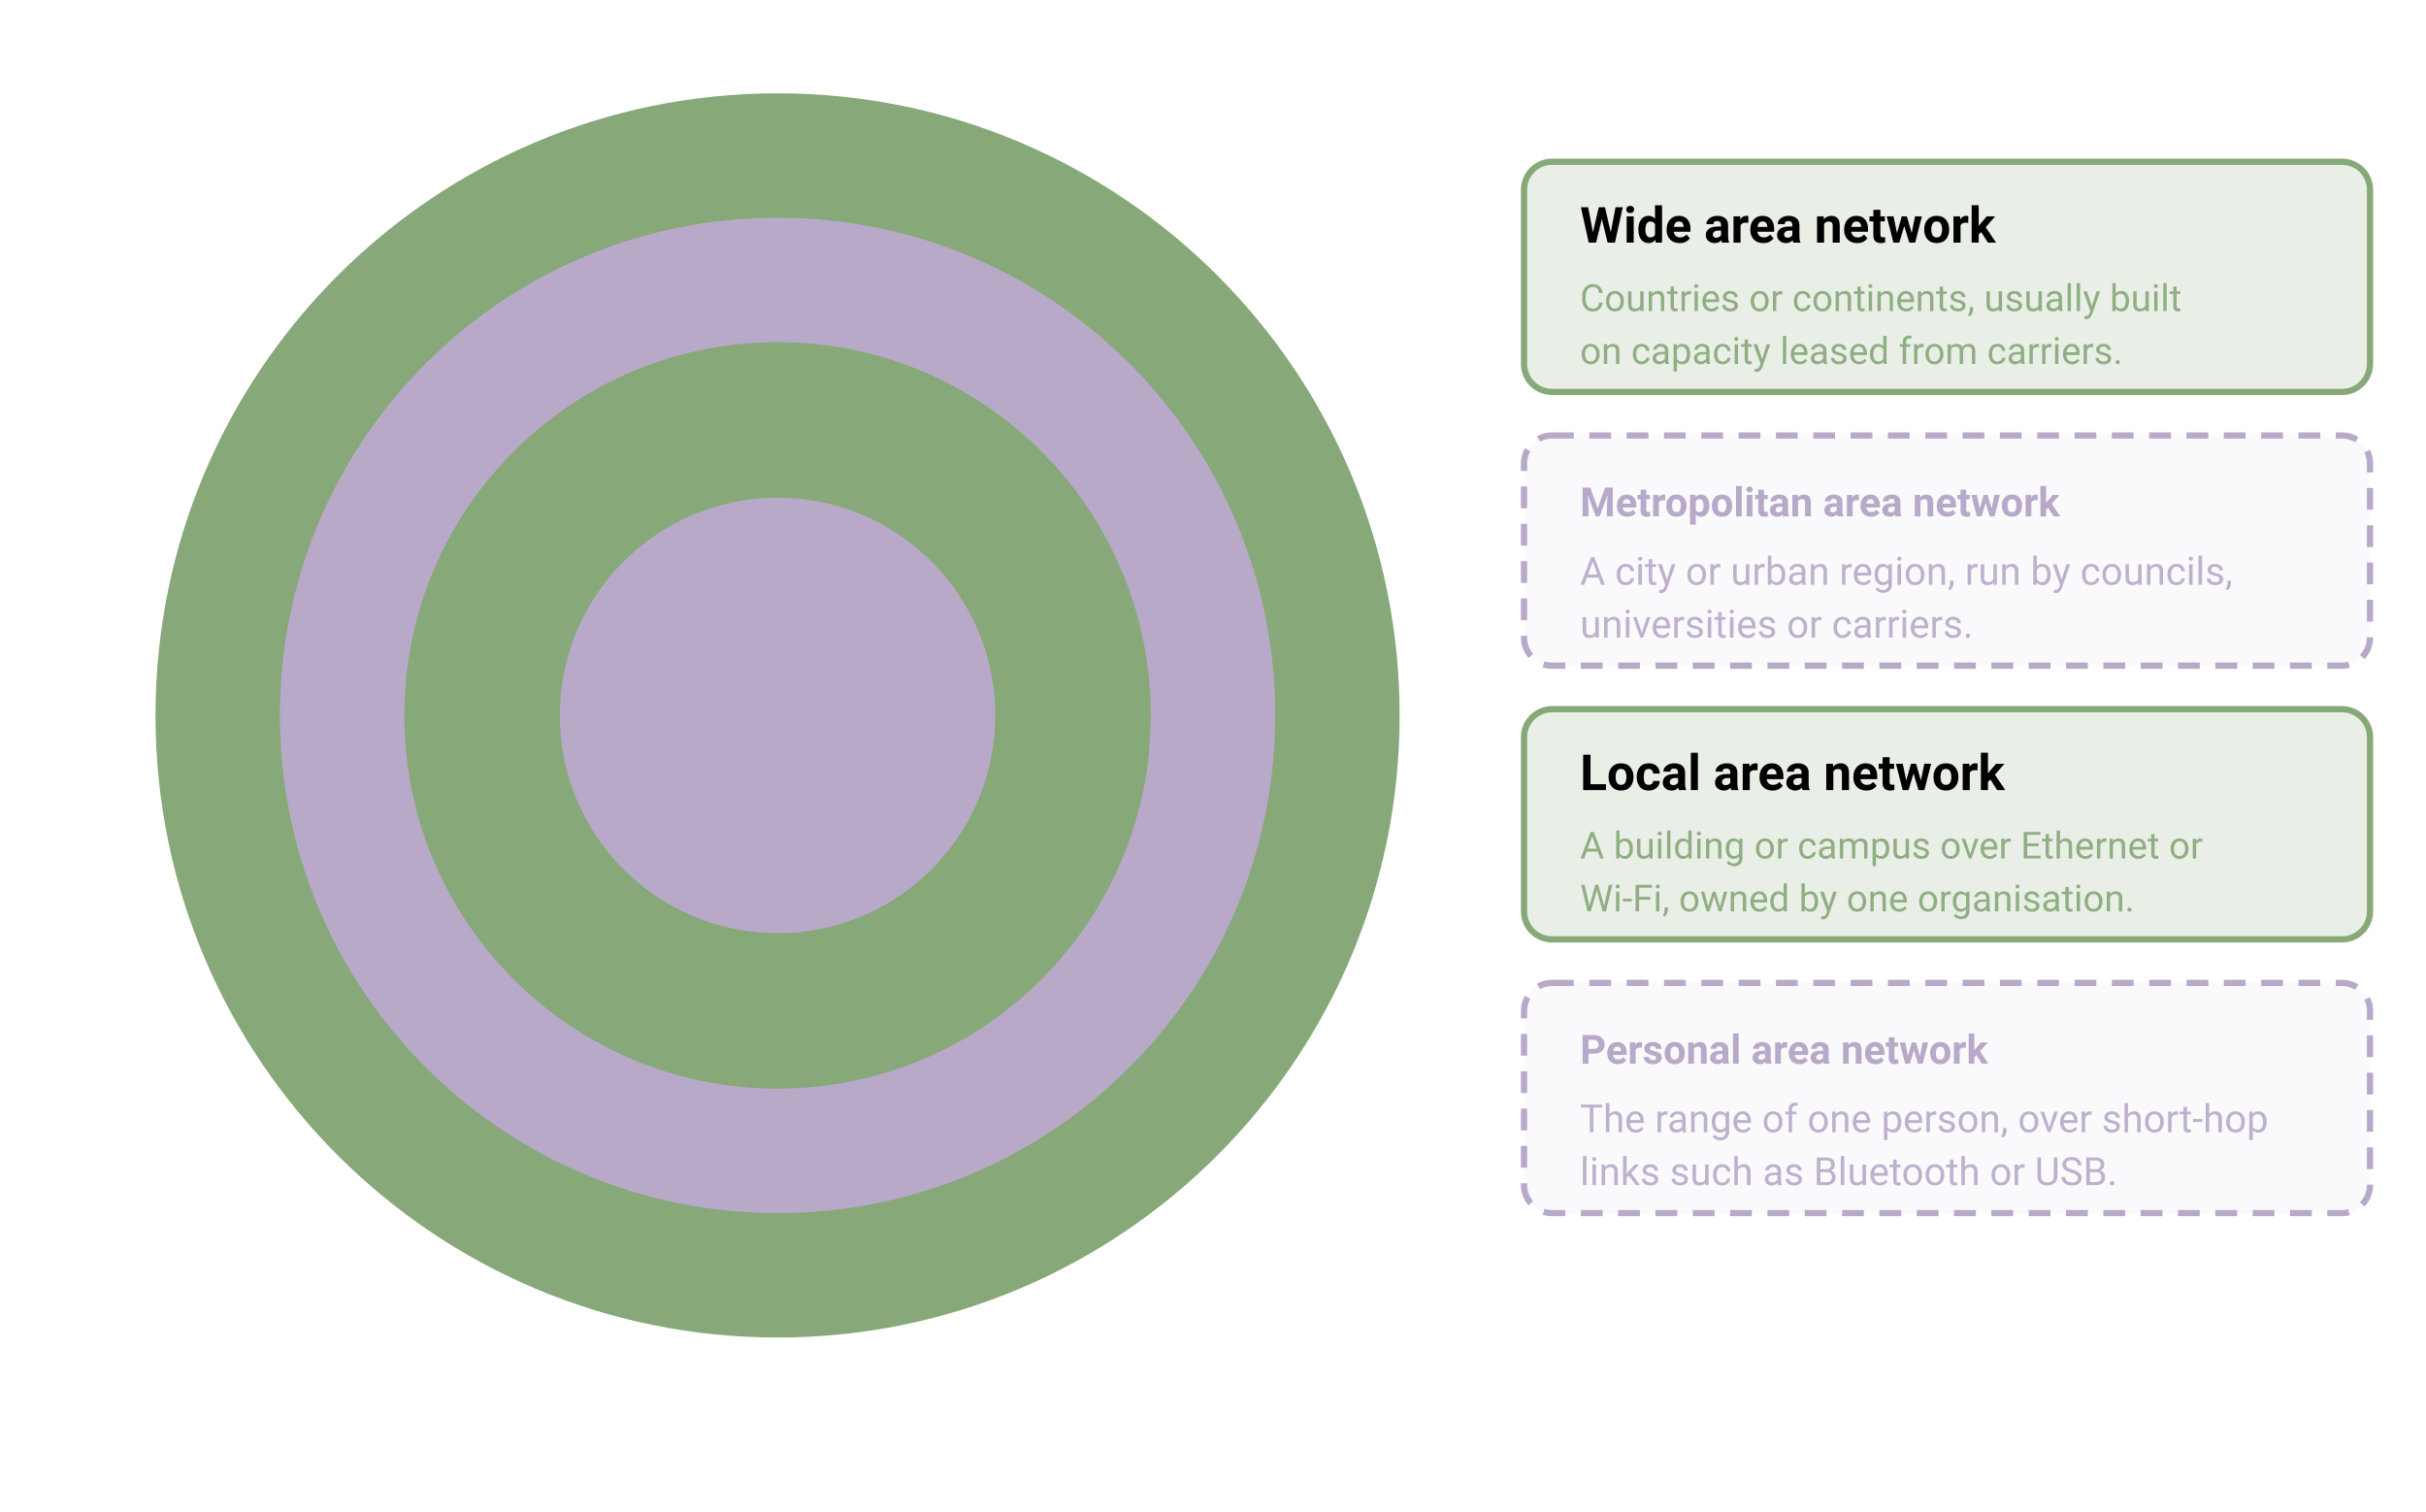
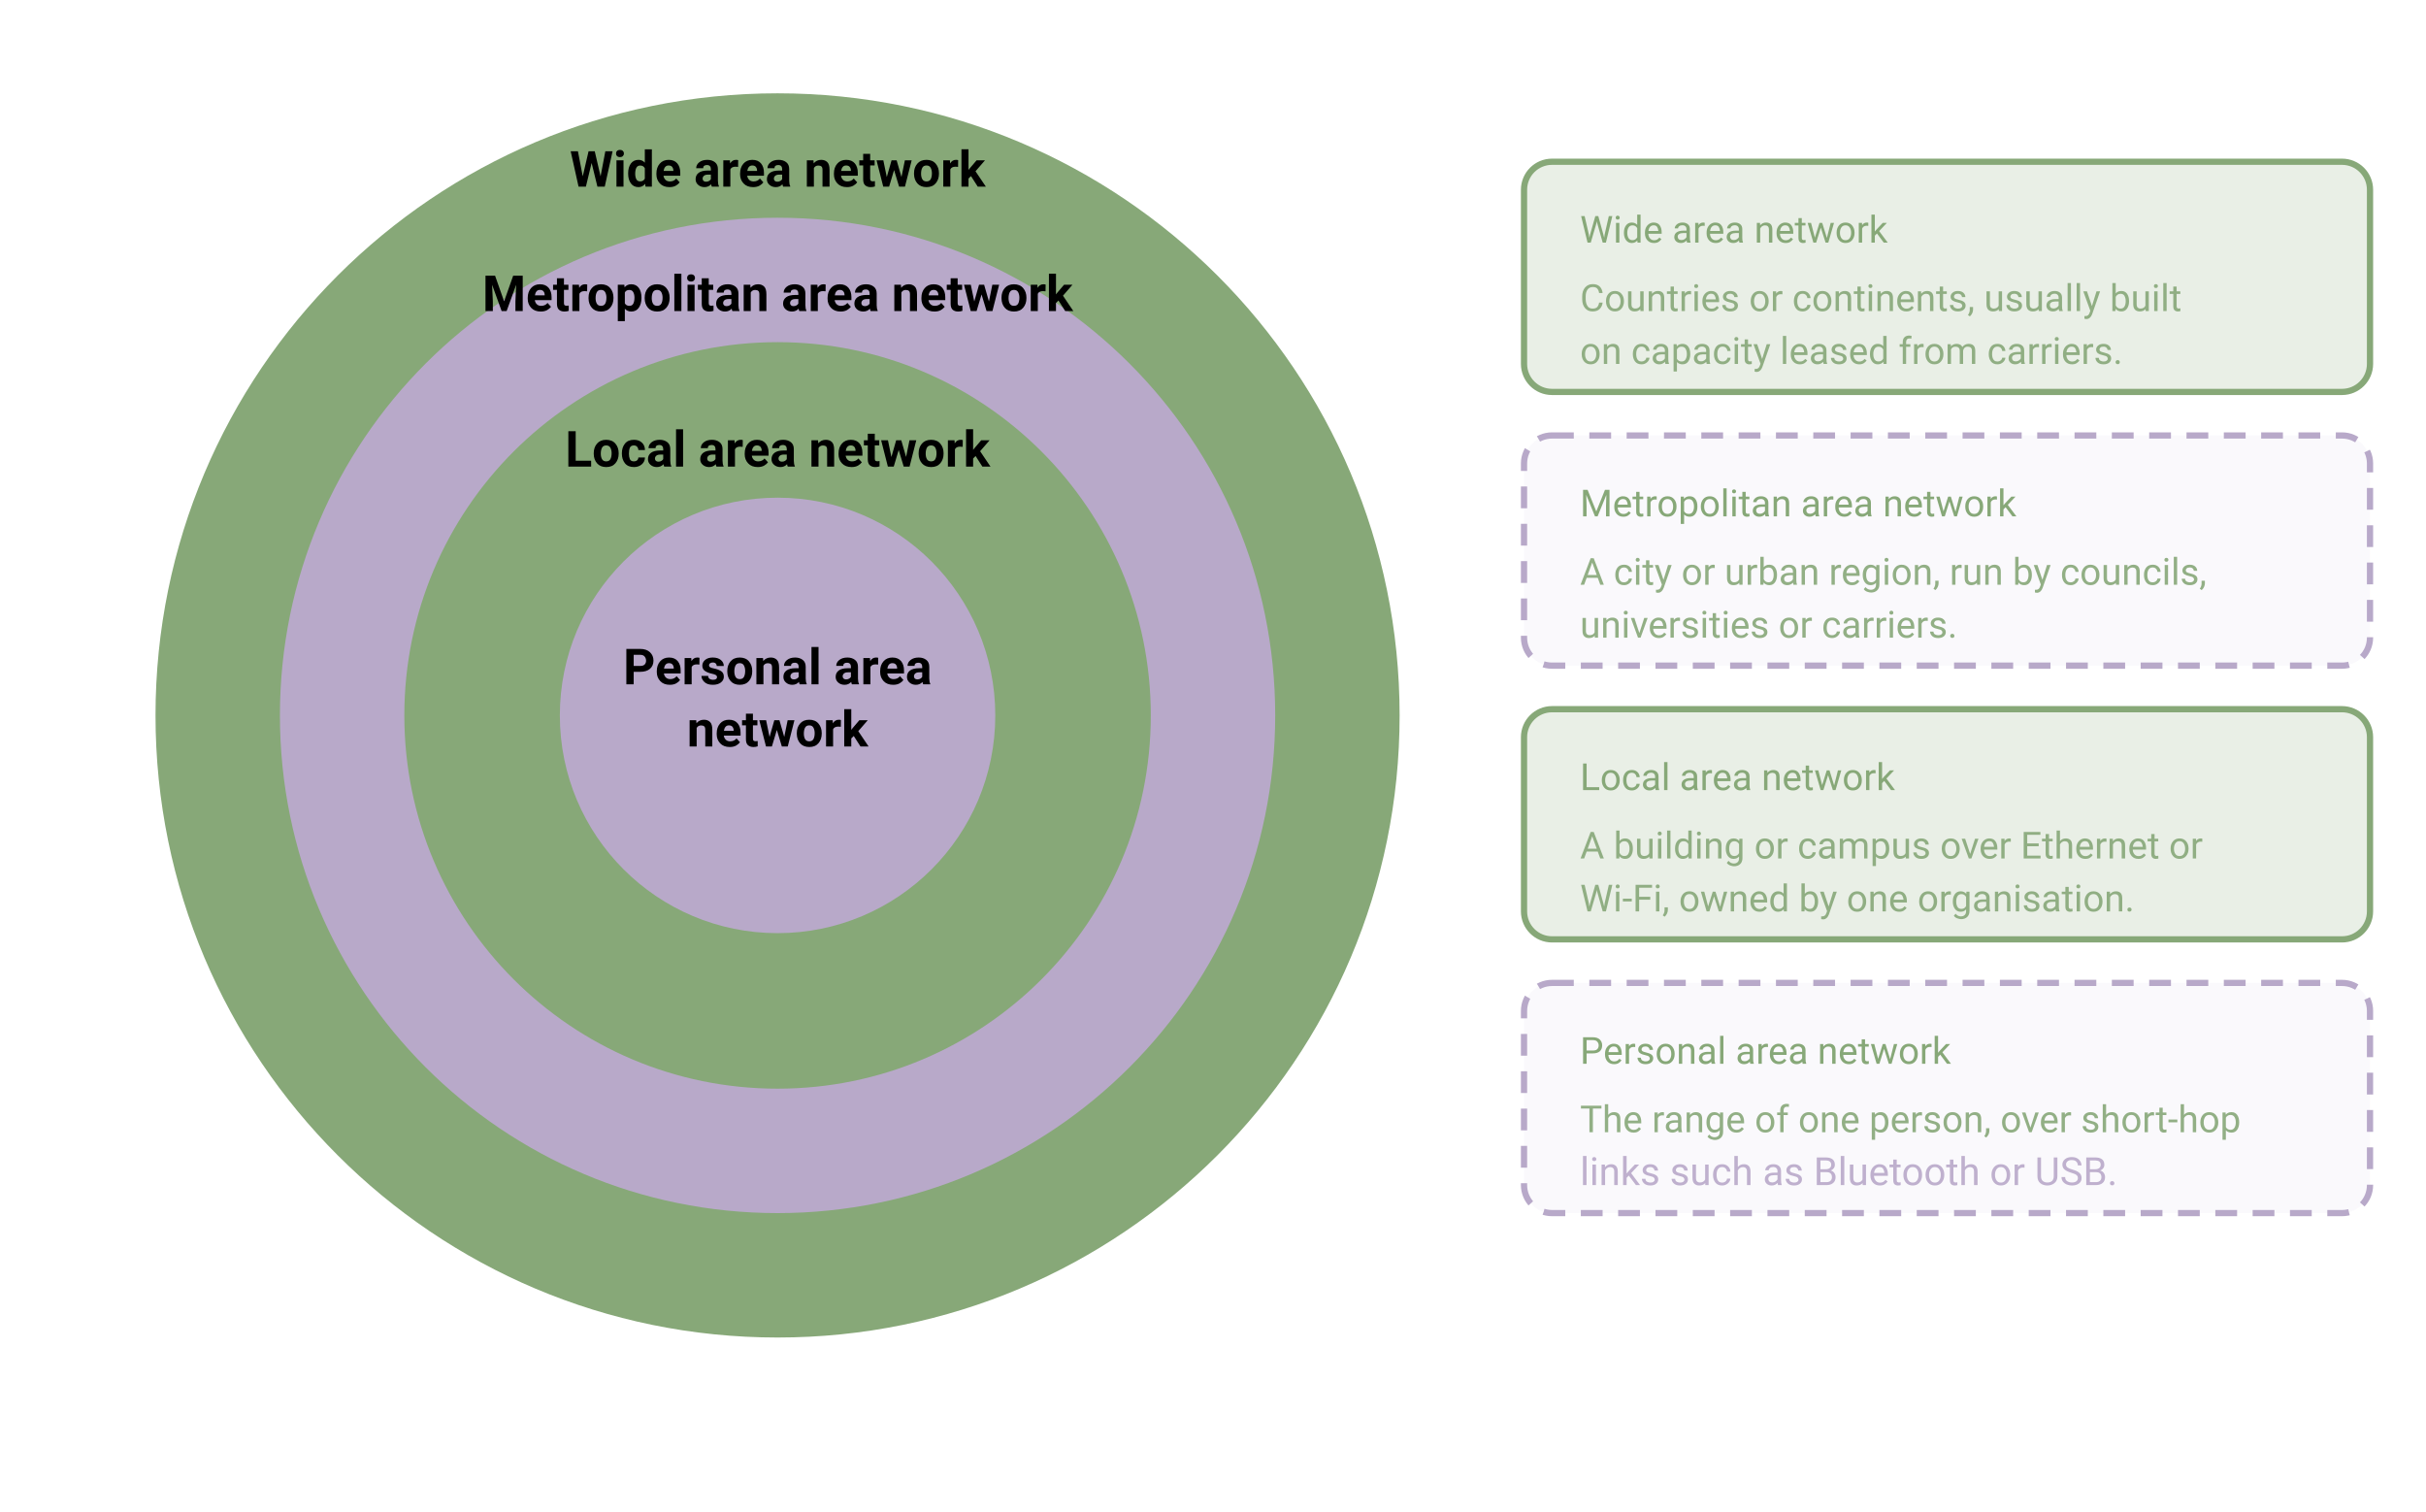
<svg xmlns="http://www.w3.org/2000/svg" width="780" height="486" viewBox="0 0 780 486" role="img" aria-labelledby="t d">
  <defs>
    <marker id="as" markerWidth="9" markerHeight="9" refX="8" refY="4.5" orient="auto">
      <path d="M0,0 L9,4.5 L0,9 Z" fill="#87A878" />
    </marker>
    <marker id="al" markerWidth="9" markerHeight="9" refX="8" refY="4.5" orient="auto">
      <path d="M0,0 L9,4.5 L0,9 Z" fill="#B8A9C9" />
    </marker>
  </defs>
  <style>
 text{font-family:'Segoe UI',system-ui,-apple-system,Roboto,Arial,sans-serif}
 .dev{fill:#87A878;fill-opacity:.18;stroke:#87A878;stroke-width:2}
 .host{fill:#B8A9C9;fill-opacity:.18;stroke:#B8A9C9;stroke-width:2}
 .dim{fill:#B8A9C9;fill-opacity:.07;stroke:#B8A9C9;stroke-width:2;stroke-dasharray:7 5}
 .ext{fill:#B8A9C9;fill-opacity:.07;stroke:#B8A9C9;stroke-width:2;stroke-dasharray:7 5}
 .chip{fill:#87A878;fill-opacity:.12;stroke:none}
 .chipl{fill:#B8A9C9;fill-opacity:.12;stroke:none}
 .nd{font-size:16px;font-weight:600;fill:##000000}
 .nh{font-size:16px;font-weight:600;fill:##000000}
 .el{font-size:12px;fill:#87A878}
 .elh{font-size:12px;fill:#B8A9C9}
 .note{font-size:12.5px;fill:#B8A9C9}
 .nt{font-size:13px;font-weight:600;fill:#B8A9C9}
</style>
  <circle cx="250" cy="230" r="200" fill="#87A878" />
  <circle cx="250" cy="230" r="160" fill="#B8A9C9" />
  <circle cx="250" cy="230" r="120" fill="#87A878" />
  <circle cx="250" cy="230" r="70" fill="#B8A9C9" />
+   <g text-anchor="middle" font-size="13.5" font-weight="600">
+     <text class="nd" x="250" y="60" font-size="13">Wide area network</text>
+     <text class="nh" x="250" y="100" font-size="13">Metropolitan area network</text>
+     <text class="nd" x="250" y="150" font-size="13">Local area network</text>
+     <text class="nh" x="250" y="220" font-size="15">Personal area</text>
+     <text class="nh" x="250" y="240" font-size="15">network</text>
+   </g>
  <g>
    <rect class="dev" x="490" y="52" width="272" height="74" rx="9" fill-opacity=".10" />
-     <text class="nd" x="508" y="78" font-size="14.5">Wide area network</text>
+     <text class="el" x="508" y="78" font-size="14.5">Wide area network</text>
    <text class="el" x="508" y="100" fill-opacity=".9">Countries or continents, usually built</text>
    <text class="el" x="508" y="117" fill-opacity=".9">on capacity leased from carriers.</text>
    <rect class="dim" x="490" y="140" width="272" height="74" rx="9" />
-     <text class="nt" x="508" y="166" font-size="14.5">Metropolitan area network</text>
-     <text class="note" x="508" y="188" fill-opacity=".9">A city or urban region, run by councils,</text>
-     <text class="note" x="508" y="205" fill-opacity=".9">universities or carriers.</text>
+     <text class="el" x="508" y="166" font-size="14.5">Metropolitan area network</text>
+     <text class="el" x="508" y="188" fill-opacity=".9">A city or urban region, run by councils,</text>
+     <text class="el" x="508" y="205" fill-opacity=".9">universities or carriers.</text>
    <rect class="dev" x="490" y="228" width="272" height="74" rx="9" fill-opacity=".10" />
-     <text class="nd" x="508" y="254" font-size="14.5">Local area network</text>
+     <text class="el" x="508" y="254" font-size="14.5">Local area network</text>
    <text class="el" x="508" y="276" fill-opacity=".9">A building or campus over Ethernet or</text>
    <text class="el" x="508" y="293" fill-opacity=".9">Wi-Fi, owned by one organisation.</text>
    <rect class="dim" x="490" y="316" width="272" height="74" rx="9" />
-     <text class="nt" x="508" y="342" font-size="14.5">Personal area network</text>
-     <text class="note" x="508" y="364" fill-opacity=".9">The range of one person, over short-hop</text>
+     <text class="el" x="508" y="342" font-size="14.5">Personal area network</text>
+     <text class="el" x="508" y="364" fill-opacity=".9">The range of one person, over short-hop</text>
    <text class="note" x="508" y="381" fill-opacity=".9">links such as Bluetooth or USB.</text>
  </g>
</svg>
